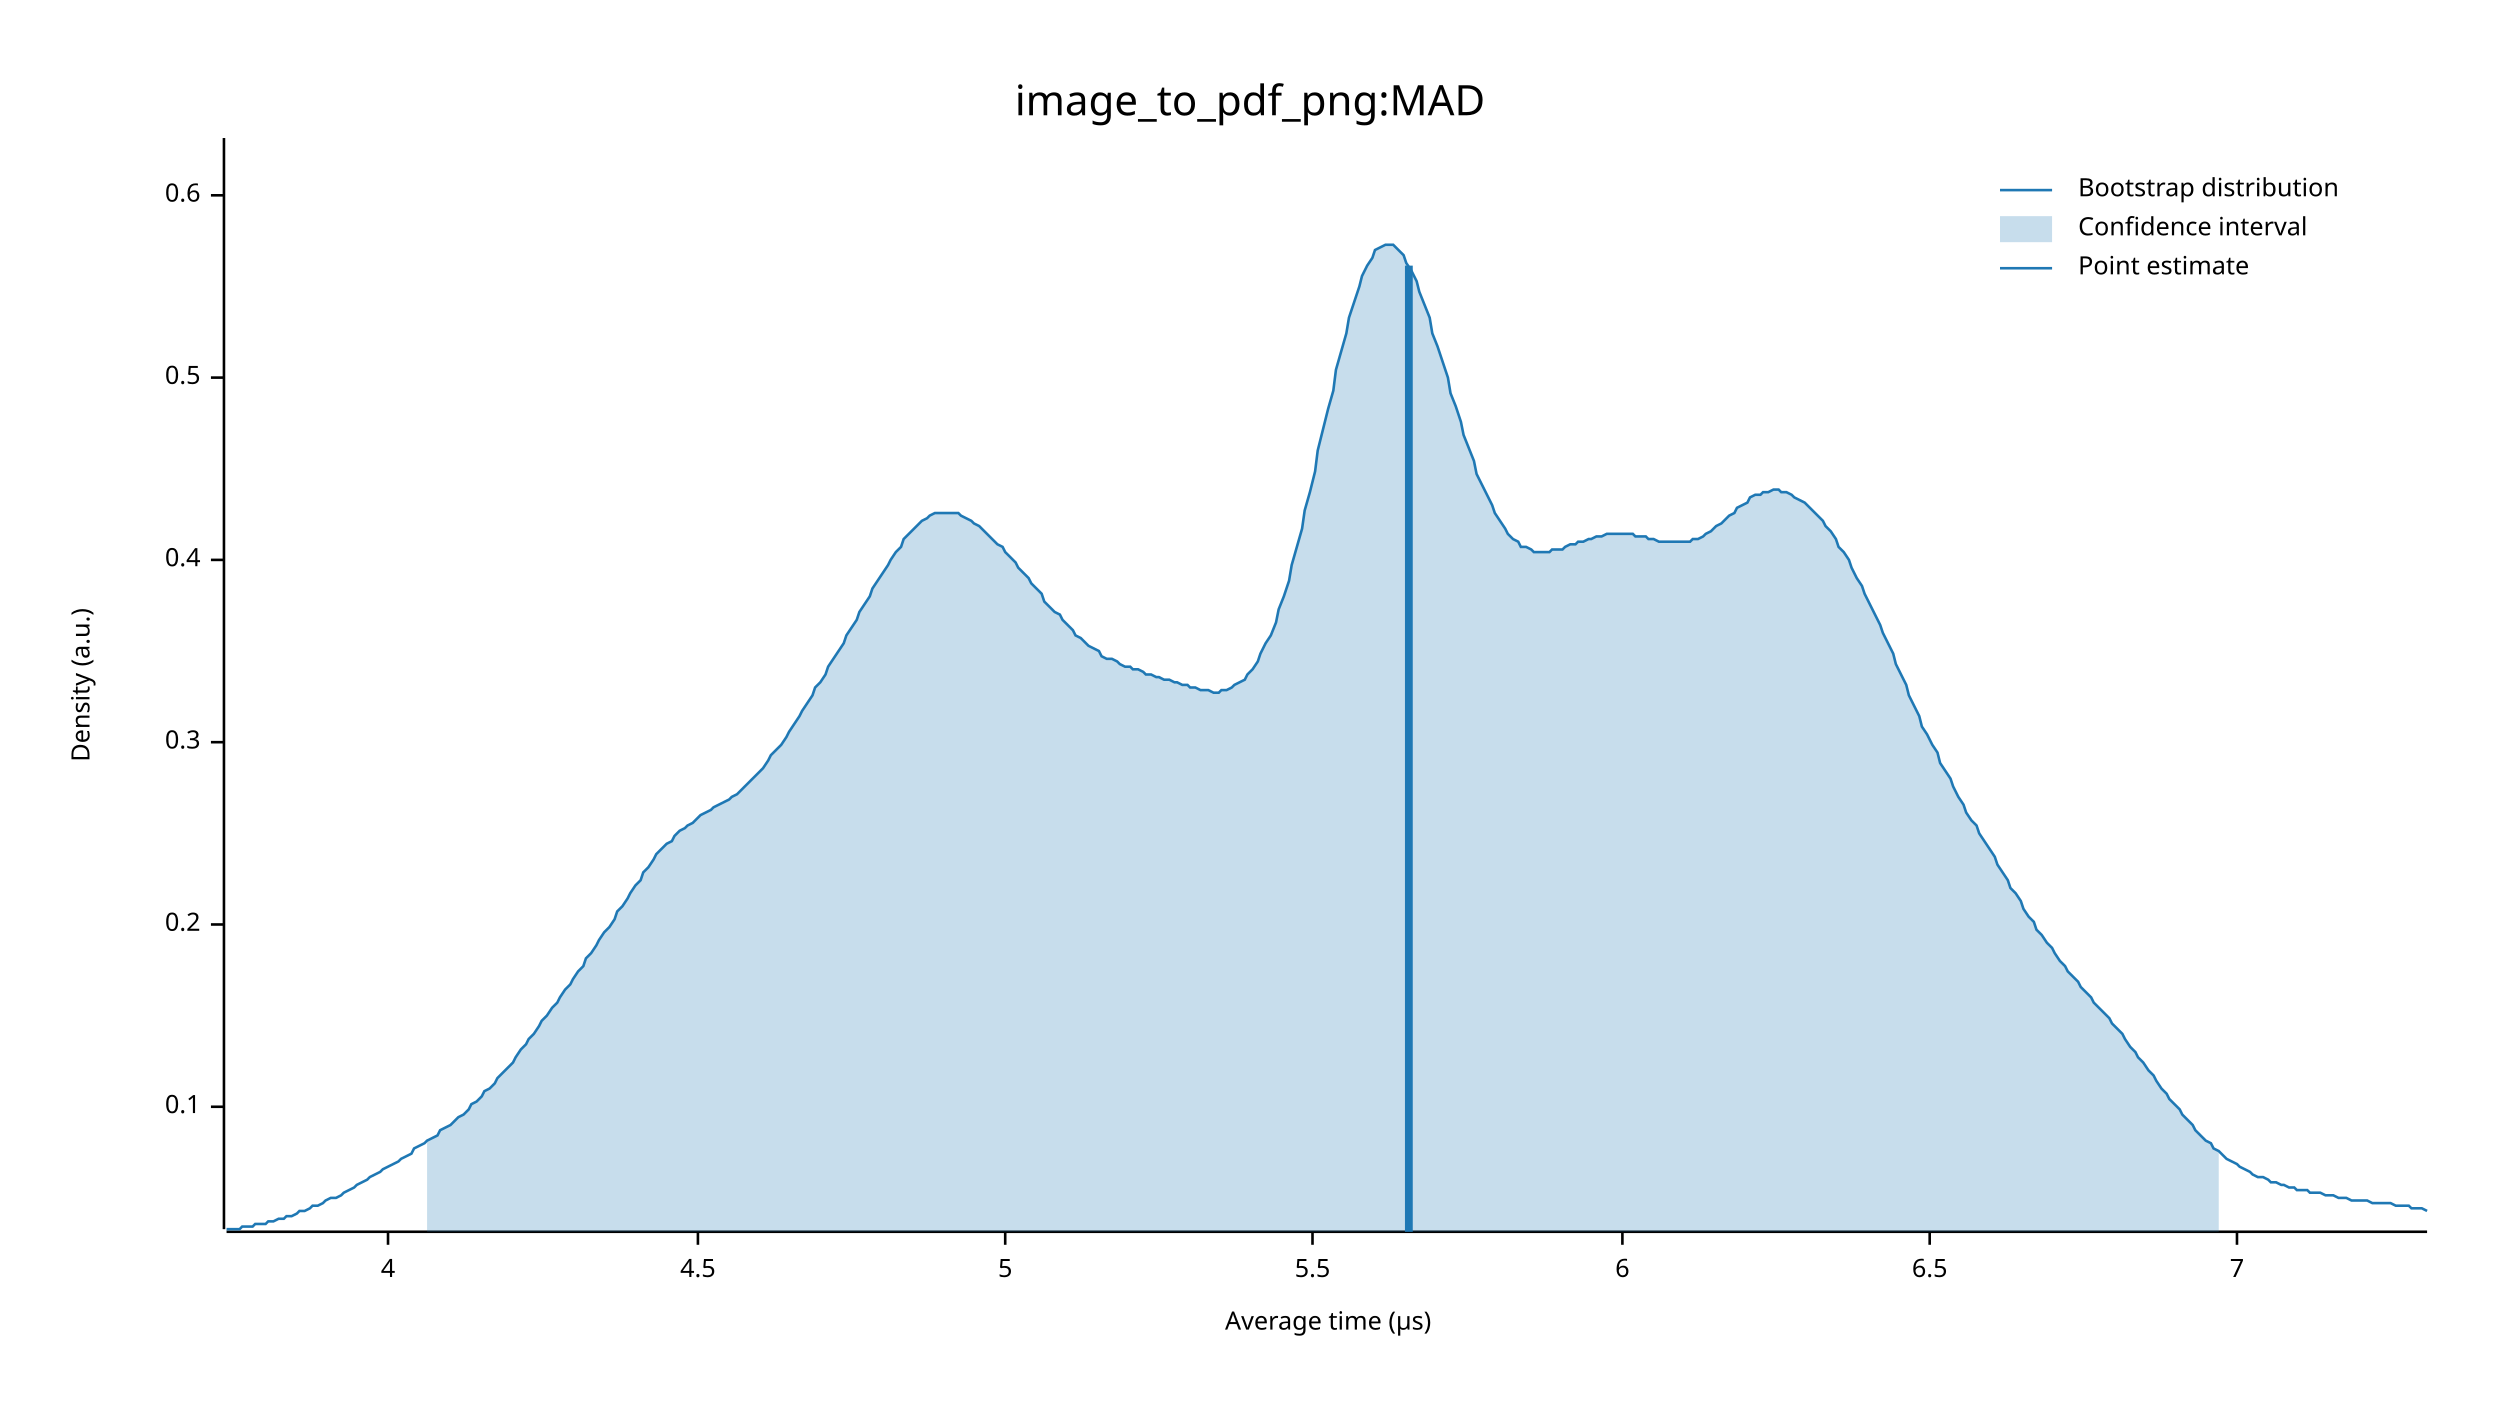
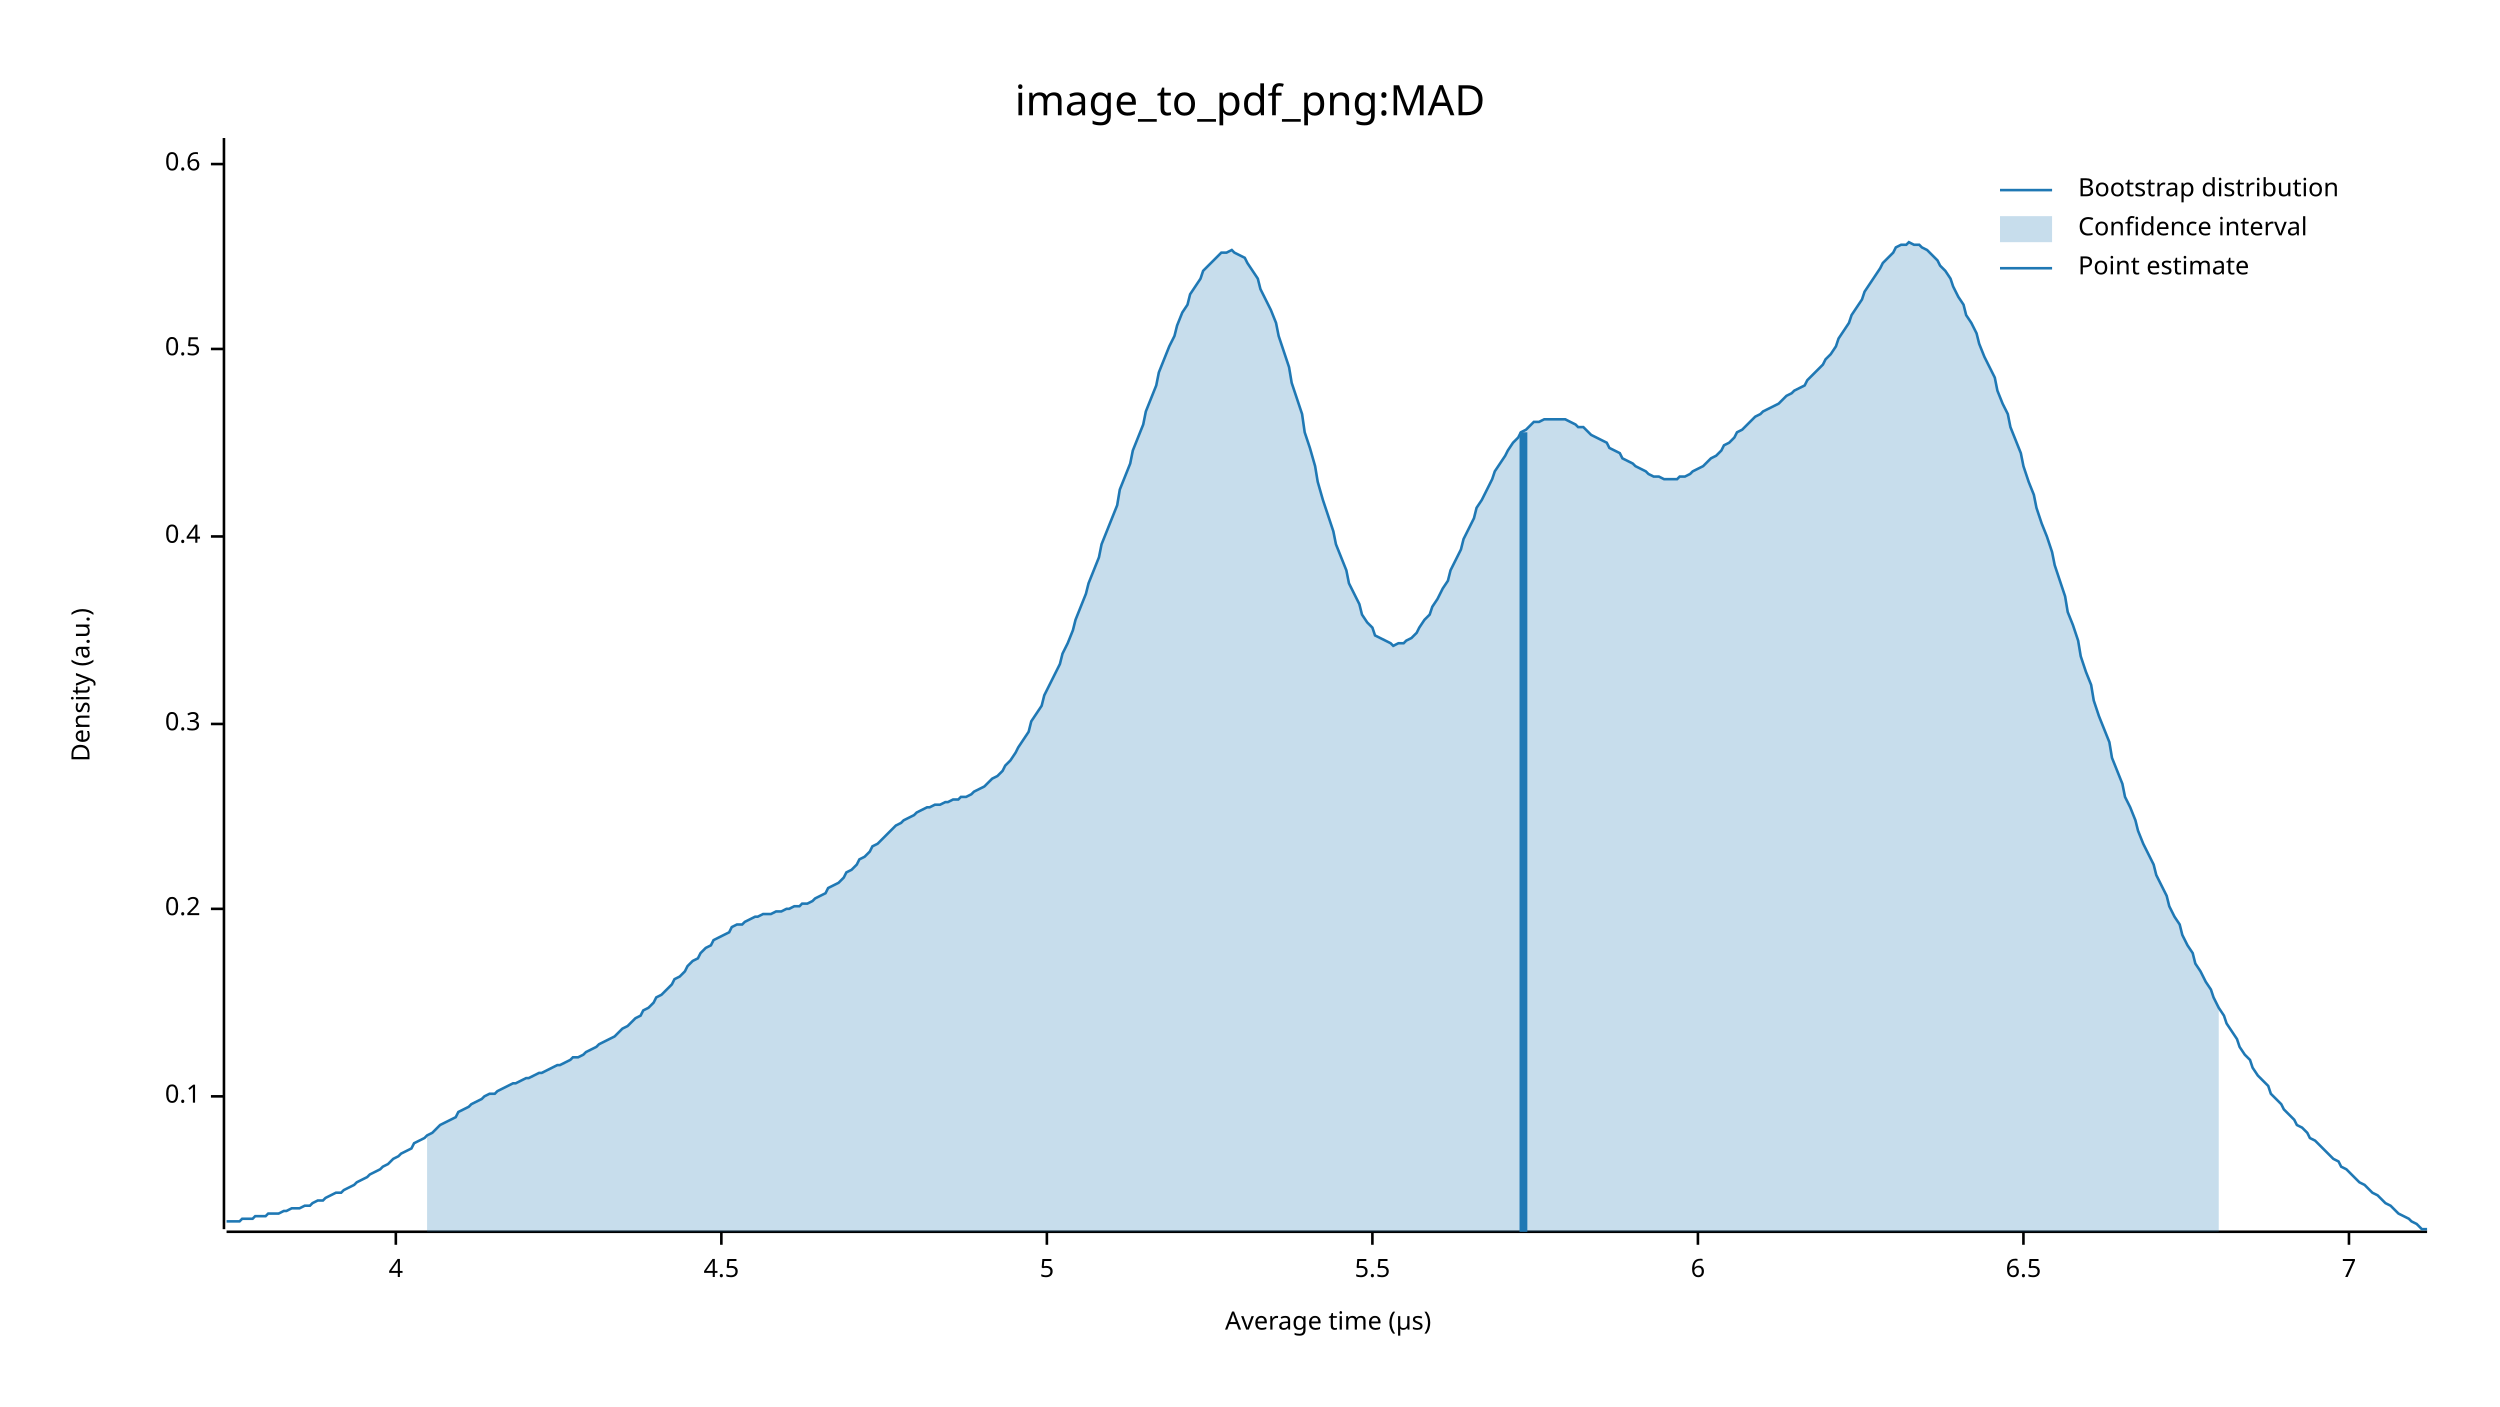
<svg xmlns="http://www.w3.org/2000/svg" width="960" height="540" viewBox="0 0 960 540">
  <text x="480" y="32" dy="0.76em" text-anchor="middle" font-family="sans-serif" font-size="16.129" opacity="1" fill="#000000">
image_to_pdf_png:MAD
</text>
  <text x="27" y="263" dy="0.76em" text-anchor="middle" font-family="sans-serif" font-size="9.677" opacity="1" fill="#000000" transform="rotate(270, 27, 263)">
Density (a.u.)
</text>
  <text x="510" y="513" dy="-0.5ex" text-anchor="middle" font-family="sans-serif" font-size="9.677" opacity="1" fill="#000000">
Average time (µs)
</text>
  <polyline fill="none" opacity="1" stroke="#000000" stroke-width="1" points="86,53 86,472 " />
-   <text x="77" y="425" dy="0.5ex" text-anchor="end" font-family="sans-serif" font-size="9.677" opacity="1" fill="#000000">
+   <text x="77" y="421" dy="0.5ex" text-anchor="end" font-family="sans-serif" font-size="9.677" opacity="1" fill="#000000">
0.1
</text>
-   <polyline fill="none" opacity="1" stroke="#000000" stroke-width="1" points="81,425 86,425 " />
-   <text x="77" y="355" dy="0.5ex" text-anchor="end" font-family="sans-serif" font-size="9.677" opacity="1" fill="#000000">
+   <polyline fill="none" opacity="1" stroke="#000000" stroke-width="1" points="81,421 86,421 " />
+   <text x="77" y="349" dy="0.5ex" text-anchor="end" font-family="sans-serif" font-size="9.677" opacity="1" fill="#000000">
0.2
</text>
-   <polyline fill="none" opacity="1" stroke="#000000" stroke-width="1" points="81,355 86,355 " />
-   <text x="77" y="285" dy="0.5ex" text-anchor="end" font-family="sans-serif" font-size="9.677" opacity="1" fill="#000000">
+   <polyline fill="none" opacity="1" stroke="#000000" stroke-width="1" points="81,349 86,349 " />
+   <text x="77" y="278" dy="0.5ex" text-anchor="end" font-family="sans-serif" font-size="9.677" opacity="1" fill="#000000">
0.3
</text>
-   <polyline fill="none" opacity="1" stroke="#000000" stroke-width="1" points="81,285 86,285 " />
-   <text x="77" y="215" dy="0.5ex" text-anchor="end" font-family="sans-serif" font-size="9.677" opacity="1" fill="#000000">
+   <polyline fill="none" opacity="1" stroke="#000000" stroke-width="1" points="81,278 86,278 " />
+   <text x="77" y="206" dy="0.5ex" text-anchor="end" font-family="sans-serif" font-size="9.677" opacity="1" fill="#000000">
0.4
</text>
-   <polyline fill="none" opacity="1" stroke="#000000" stroke-width="1" points="81,215 86,215 " />
-   <text x="77" y="145" dy="0.5ex" text-anchor="end" font-family="sans-serif" font-size="9.677" opacity="1" fill="#000000">
+   <polyline fill="none" opacity="1" stroke="#000000" stroke-width="1" points="81,206 86,206 " />
+   <text x="77" y="134" dy="0.5ex" text-anchor="end" font-family="sans-serif" font-size="9.677" opacity="1" fill="#000000">
0.5
</text>
-   <polyline fill="none" opacity="1" stroke="#000000" stroke-width="1" points="81,145 86,145 " />
-   <text x="77" y="75" dy="0.5ex" text-anchor="end" font-family="sans-serif" font-size="9.677" opacity="1" fill="#000000">
+   <polyline fill="none" opacity="1" stroke="#000000" stroke-width="1" points="81,134 86,134 " />
+   <text x="77" y="63" dy="0.5ex" text-anchor="end" font-family="sans-serif" font-size="9.677" opacity="1" fill="#000000">
0.6
</text>
-   <polyline fill="none" opacity="1" stroke="#000000" stroke-width="1" points="81,75 86,75 " />
+   <polyline fill="none" opacity="1" stroke="#000000" stroke-width="1" points="81,63 86,63 " />
  <polyline fill="none" opacity="1" stroke="#000000" stroke-width="1" points="87,473 932,473 " />
-   <text x="149" y="483" dy="0.76em" text-anchor="middle" font-family="sans-serif" font-size="9.677" opacity="1" fill="#000000">
+   <text x="152" y="483" dy="0.76em" text-anchor="middle" font-family="sans-serif" font-size="9.677" opacity="1" fill="#000000">
4
</text>
-   <polyline fill="none" opacity="1" stroke="#000000" stroke-width="1" points="149,473 149,478 " />
-   <text x="268" y="483" dy="0.76em" text-anchor="middle" font-family="sans-serif" font-size="9.677" opacity="1" fill="#000000">
+   <polyline fill="none" opacity="1" stroke="#000000" stroke-width="1" points="152,473 152,478 " />
+   <text x="277" y="483" dy="0.76em" text-anchor="middle" font-family="sans-serif" font-size="9.677" opacity="1" fill="#000000">
4.5
</text>
-   <polyline fill="none" opacity="1" stroke="#000000" stroke-width="1" points="268,473 268,478 " />
-   <text x="386" y="483" dy="0.76em" text-anchor="middle" font-family="sans-serif" font-size="9.677" opacity="1" fill="#000000">
+   <polyline fill="none" opacity="1" stroke="#000000" stroke-width="1" points="277,473 277,478 " />
+   <text x="402" y="483" dy="0.76em" text-anchor="middle" font-family="sans-serif" font-size="9.677" opacity="1" fill="#000000">
5
</text>
-   <polyline fill="none" opacity="1" stroke="#000000" stroke-width="1" points="386,473 386,478 " />
-   <text x="504" y="483" dy="0.76em" text-anchor="middle" font-family="sans-serif" font-size="9.677" opacity="1" fill="#000000">
+   <polyline fill="none" opacity="1" stroke="#000000" stroke-width="1" points="402,473 402,478 " />
+   <text x="527" y="483" dy="0.76em" text-anchor="middle" font-family="sans-serif" font-size="9.677" opacity="1" fill="#000000">
5.5
</text>
-   <polyline fill="none" opacity="1" stroke="#000000" stroke-width="1" points="504,473 504,478 " />
-   <text x="623" y="483" dy="0.76em" text-anchor="middle" font-family="sans-serif" font-size="9.677" opacity="1" fill="#000000">
+   <polyline fill="none" opacity="1" stroke="#000000" stroke-width="1" points="527,473 527,478 " />
+   <text x="652" y="483" dy="0.76em" text-anchor="middle" font-family="sans-serif" font-size="9.677" opacity="1" fill="#000000">
6
</text>
-   <polyline fill="none" opacity="1" stroke="#000000" stroke-width="1" points="623,473 623,478 " />
-   <text x="741" y="483" dy="0.76em" text-anchor="middle" font-family="sans-serif" font-size="9.677" opacity="1" fill="#000000">
+   <polyline fill="none" opacity="1" stroke="#000000" stroke-width="1" points="652,473 652,478 " />
+   <text x="777" y="483" dy="0.76em" text-anchor="middle" font-family="sans-serif" font-size="9.677" opacity="1" fill="#000000">
6.5
</text>
-   <polyline fill="none" opacity="1" stroke="#000000" stroke-width="1" points="741,473 741,478 " />
-   <text x="859" y="483" dy="0.76em" text-anchor="middle" font-family="sans-serif" font-size="9.677" opacity="1" fill="#000000">
+   <polyline fill="none" opacity="1" stroke="#000000" stroke-width="1" points="777,473 777,478 " />
+   <text x="902" y="483" dy="0.76em" text-anchor="middle" font-family="sans-serif" font-size="9.677" opacity="1" fill="#000000">
7
</text>
-   <polyline fill="none" opacity="1" stroke="#000000" stroke-width="1" points="859,473 859,478 " />
-   <polyline fill="none" opacity="1" stroke="#1F78B4" stroke-width="1" points="87,472 88,472 90,472 92,472 93,471 95,471 97,471 98,470 100,470 102,470 103,469 105,469 107,468 109,468 110,467 112,467 114,466 115,465 117,465 119,464 120,463 122,463 124,462 125,461 127,460 129,460 131,459 132,458 134,457 136,456 137,455 139,454 141,453 142,452 144,451 146,450 147,449 149,448 151,447 153,446 154,445 156,444 158,443 159,441 161,440 163,439 164,438 166,437 168,436 169,434 171,433 173,432 175,430 176,429 178,428 180,426 181,424 183,423 185,421 186,419 188,418 190,416 191,414 193,412 195,410 197,408 198,406 200,403 202,401 203,399 205,397 207,394 208,392 210,390 212,387 214,385 215,383 217,380 219,378 220,376 222,373 224,371 225,368 227,366 229,363 230,361 232,358 234,356 236,353 237,350 239,348 241,345 242,343 244,340 246,338 247,335 249,333 251,330 252,328 254,326 256,324 258,323 259,321 261,319 263,318 264,317 266,316 268,314 269,313 271,312 273,311 274,310 276,309 278,308 280,307 281,306 283,305 285,303 286,302 288,300 290,298 291,297 293,295 295,292 296,290 298,288 300,286 302,283 303,281 305,278 307,275 308,273 310,270 312,267 313,264 315,262 317,259 318,256 320,253 322,250 324,247 325,244 327,241 329,238 330,235 332,232 334,229 335,226 337,223 339,220 341,217 342,215 344,212 346,210 347,207 349,205 351,203 352,202 354,200 356,199 357,198 359,197 361,197 363,197 364,197 366,197 368,197 369,198 371,199 373,200 374,201 376,202 378,204 379,205 381,207 383,209 385,210 386,212 388,214 390,216 391,218 393,220 395,222 396,224 398,226 400,228 401,231 403,233 405,235 407,236 408,238 410,240 412,242 413,244 415,245 417,247 418,248 420,249 422,250 423,252 425,253 427,253 429,254 430,255 432,256 434,256 435,257 437,257 439,258 440,259 442,259 444,260 445,260 447,261 449,261 451,262 452,262 454,263 456,263 457,264 459,264 461,265 462,265 464,265 466,266 468,266 469,265 471,265 473,264 474,263 476,262 478,261 479,259 481,257 483,254 484,251 486,247 488,244 490,239 491,234 493,229 495,223 496,217 498,210 500,203 501,196 503,189 505,181 506,173 508,165 510,157 512,150 513,142 515,135 517,128 518,122 520,116 522,110 523,106 525,102 527,99 528,96 530,95 532,94 534,94 535,94 537,96 539,98 540,101 542,104 544,108 545,112 547,117 549,122 550,128 552,133 554,139 556,145 557,151 559,156 561,162 562,167 564,172 566,177 567,182 569,186 571,190 573,194 574,197 576,200 578,203 579,205 581,207 583,208 584,210 586,210 588,211 589,212 591,212 593,212 595,212 596,211 598,211 600,211 601,210 603,209 605,209 606,208 608,208 610,207 611,207 613,206 615,206 617,205 618,205 620,205 622,205 623,205 625,205 627,205 628,206 630,206 632,206 633,207 635,207 637,208 639,208 640,208 642,208 644,208 645,208 647,208 649,208 650,207 652,207 654,206 655,205 657,204 659,202 661,201 662,200 664,198 666,197 667,195 669,194 671,193 672,191 674,190 676,190 677,189 679,189 681,188 683,188 684,189 686,189 688,190 689,191 691,192 693,193 694,194 696,196 698,198 700,200 701,202 703,204 705,207 706,210 708,212 710,215 711,218 713,222 715,225 716,228 718,232 720,236 722,240 723,243 725,247 727,251 728,255 730,259 732,263 733,267 735,271 737,275 738,279 740,282 742,286 744,289 745,293 747,296 749,299 750,302 752,306 754,309 755,312 757,315 759,317 760,320 762,323 764,326 766,329 767,332 769,335 771,338 772,341 774,343 776,346 777,349 779,352 781,354 782,357 784,359 786,362 788,364 789,366 791,369 793,371 794,373 796,375 798,377 799,379 801,381 803,383 804,385 806,387 808,389 810,391 811,393 813,395 815,397 816,399 818,402 820,404 821,406 823,408 825,411 827,413 828,415 830,418 832,420 833,422 835,424 837,426 838,428 840,430 842,432 843,434 845,436 847,438 849,439 850,441 852,442 854,444 855,445 857,446 859,447 860,448 862,449 864,450 865,451 867,452 869,452 871,453 872,454 874,454 876,455 877,455 879,456 881,456 882,457 884,457 886,457 887,458 889,458 891,458 893,459 894,459 896,459 898,460 899,460 901,460 903,461 904,461 906,461 908,461 909,461 911,462 913,462 915,462 916,462 918,462 920,463 921,463 923,463 925,463 926,464 928,464 930,464 932,465 " />
-   <polygon opacity="0.25" fill="#1F78B4" points="164,438 166,437 168,436 169,434 171,433 173,432 175,430 176,429 178,428 180,426 181,424 183,423 185,421 186,419 188,418 190,416 191,414 193,412 195,410 197,408 198,406 200,403 202,401 203,399 205,397 207,394 208,392 210,390 212,387 214,385 215,383 217,380 219,378 220,376 222,373 224,371 225,368 227,366 229,363 230,361 232,358 234,356 236,353 237,350 239,348 241,345 242,343 244,340 246,338 247,335 249,333 251,330 252,328 254,326 256,324 258,323 259,321 261,319 263,318 264,317 266,316 268,314 269,313 271,312 273,311 274,310 276,309 278,308 280,307 281,306 283,305 285,303 286,302 288,300 290,298 291,297 293,295 295,292 296,290 298,288 300,286 302,283 303,281 305,278 307,275 308,273 310,270 312,267 313,264 315,262 317,259 318,256 320,253 322,250 324,247 325,244 327,241 329,238 330,235 332,232 334,229 335,226 337,223 339,220 341,217 342,215 344,212 346,210 347,207 349,205 351,203 352,202 354,200 356,199 357,198 359,197 361,197 363,197 364,197 366,197 368,197 369,198 371,199 373,200 374,201 376,202 378,204 379,205 381,207 383,209 385,210 386,212 388,214 390,216 391,218 393,220 395,222 396,224 398,226 400,228 401,231 403,233 405,235 407,236 408,238 410,240 412,242 413,244 415,245 417,247 418,248 420,249 422,250 423,252 425,253 427,253 429,254 430,255 432,256 434,256 435,257 437,257 439,258 440,259 442,259 444,260 445,260 447,261 449,261 451,262 452,262 454,263 456,263 457,264 459,264 461,265 462,265 464,265 466,266 468,266 469,265 471,265 473,264 474,263 476,262 478,261 479,259 481,257 483,254 484,251 486,247 488,244 490,239 491,234 493,229 495,223 496,217 498,210 500,203 501,196 503,189 505,181 506,173 508,165 510,157 512,150 513,142 515,135 517,128 518,122 520,116 522,110 523,106 525,102 527,99 528,96 530,95 532,94 534,94 535,94 537,96 539,98 540,101 542,104 544,108 545,112 547,117 549,122 550,128 552,133 554,139 556,145 557,151 559,156 561,162 562,167 564,172 566,177 567,182 569,186 571,190 573,194 574,197 576,200 578,203 579,205 581,207 583,208 584,210 586,210 588,211 589,212 591,212 593,212 595,212 596,211 598,211 600,211 601,210 603,209 605,209 606,208 608,208 610,207 611,207 613,206 615,206 617,205 618,205 620,205 622,205 623,205 625,205 627,205 628,206 630,206 632,206 633,207 635,207 637,208 639,208 640,208 642,208 644,208 645,208 647,208 649,208 650,207 652,207 654,206 655,205 657,204 659,202 661,201 662,200 664,198 666,197 667,195 669,194 671,193 672,191 674,190 676,190 677,189 679,189 681,188 683,188 684,189 686,189 688,190 689,191 691,192 693,193 694,194 696,196 698,198 700,200 701,202 703,204 705,207 706,210 708,212 710,215 711,218 713,222 715,225 716,228 718,232 720,236 722,240 723,243 725,247 727,251 728,255 730,259 732,263 733,267 735,271 737,275 738,279 740,282 742,286 744,289 745,293 747,296 749,299 750,302 752,306 754,309 755,312 757,315 759,317 760,320 762,323 764,326 766,329 767,332 769,335 771,338 772,341 774,343 776,346 777,349 779,352 781,354 782,357 784,359 786,362 788,364 789,366 791,369 793,371 794,373 796,375 798,377 799,379 801,381 803,383 804,385 806,387 808,389 810,391 811,393 813,395 815,397 816,399 818,402 820,404 821,406 823,408 825,411 827,413 828,415 830,418 832,420 833,422 835,424 837,426 838,428 840,430 842,432 843,434 845,436 847,438 849,439 850,441 852,442 852,473 164,473 " />
-   <polyline fill="none" opacity="1" stroke="#1F78B4" stroke-width="3" points="541,473 541,102 " />
+   <polyline fill="none" opacity="1" stroke="#000000" stroke-width="1" points="902,473 902,478 " />
+   <polyline fill="none" opacity="1" stroke="#1F78B4" stroke-width="1" points="87,469 88,469 90,469 92,469 93,468 95,468 97,468 98,467 100,467 102,467 103,466 105,466 107,466 109,465 110,465 112,464 114,464 115,464 117,463 119,463 120,462 122,461 124,461 125,460 127,459 129,458 131,458 132,457 134,456 136,455 137,454 139,453 141,452 142,451 144,450 146,449 147,448 149,447 151,445 153,444 154,443 156,442 158,441 159,439 161,438 163,437 164,436 166,435 168,433 169,432 171,431 173,430 175,429 176,427 178,426 180,425 181,424 183,423 185,422 186,421 188,420 190,420 191,419 193,418 195,417 197,416 198,416 200,415 202,414 203,414 205,413 207,412 208,412 210,411 212,410 214,409 215,409 217,408 219,407 220,406 222,406 224,405 225,404 227,403 229,402 230,401 232,400 234,399 236,398 237,397 239,395 241,394 242,393 244,391 246,390 247,388 249,387 251,385 252,383 254,382 256,380 258,378 259,376 261,375 263,373 264,371 266,369 268,368 269,366 271,364 273,363 274,361 276,360 278,359 280,358 281,356 283,355 285,355 286,354 288,353 290,352 291,352 293,351 295,351 296,351 298,350 300,350 302,349 303,349 305,348 307,348 308,347 310,347 312,346 313,345 315,344 317,343 318,341 320,340 322,339 324,337 325,335 327,334 329,332 330,330 332,329 334,327 335,325 337,324 339,322 341,320 342,319 344,317 346,316 347,315 349,314 351,313 352,312 354,311 356,310 357,310 359,309 361,309 363,308 364,308 366,307 368,307 369,306 371,306 373,305 374,304 376,303 378,302 379,301 381,299 383,298 385,296 386,294 388,292 390,289 391,287 393,284 395,281 396,277 398,274 400,271 401,267 403,263 405,259 407,255 408,251 410,247 412,242 413,238 415,233 417,228 418,224 420,219 422,214 423,209 425,204 427,199 429,194 430,188 432,183 434,178 435,173 437,168 439,163 440,158 442,153 444,148 445,143 447,138 449,133 451,129 452,125 454,120 456,117 457,113 459,110 461,107 462,104 464,102 466,100 468,98 469,97 471,97 473,96 474,97 476,98 478,99 479,101 481,104 483,107 484,111 486,115 488,119 490,124 491,129 493,135 495,141 496,147 498,153 500,159 501,166 503,172 505,179 506,185 508,192 510,198 512,204 513,209 515,214 517,219 518,224 520,228 522,232 523,236 525,239 527,241 528,244 530,245 532,246 534,247 535,248 537,247 539,247 540,246 542,245 544,243 545,241 547,238 549,236 550,233 552,230 554,226 556,223 557,219 559,215 561,211 562,207 564,203 566,199 567,195 569,192 571,188 573,184 574,181 576,178 578,175 579,173 581,170 583,168 584,166 586,165 588,163 589,162 591,162 593,161 595,161 596,161 598,161 600,161 601,161 603,162 605,163 606,164 608,164 610,166 611,167 613,168 615,169 617,170 618,172 620,173 622,174 623,176 625,177 627,178 628,179 630,180 632,181 633,182 635,183 637,183 639,184 640,184 642,184 644,184 645,183 647,183 649,182 650,181 652,180 654,179 655,178 657,176 659,175 661,173 662,171 664,170 666,168 667,166 669,165 671,163 672,162 674,160 676,159 677,158 679,157 681,156 683,155 684,154 686,152 688,151 689,150 691,149 693,148 694,146 696,144 698,142 700,140 701,138 703,136 705,133 706,130 708,127 710,124 711,121 713,118 715,115 716,112 718,109 720,106 722,103 723,101 725,99 727,97 728,95 730,94 732,94 733,93 735,94 737,94 738,95 740,96 742,98 744,100 745,102 747,104 749,107 750,110 752,114 754,117 755,121 757,124 759,128 760,132 762,137 764,141 766,145 767,150 769,155 771,159 772,164 774,169 776,174 777,179 779,185 781,190 782,195 784,201 786,206 788,212 789,217 791,223 793,229 794,235 796,240 798,246 799,252 801,258 803,263 804,269 806,275 808,280 810,285 811,291 813,296 815,301 816,306 818,310 820,315 821,319 823,324 825,328 827,332 828,336 830,340 832,344 833,348 835,352 837,355 838,359 840,363 842,366 843,370 845,373 847,377 849,380 850,383 852,387 854,390 855,393 857,396 859,399 860,402 862,405 864,407 865,410 867,413 869,415 871,417 872,420 874,422 876,424 877,426 879,428 881,430 882,432 884,433 886,435 887,437 889,438 891,440 893,442 894,443 896,445 898,446 899,448 901,449 903,451 904,452 906,454 908,455 909,456 911,458 913,459 915,461 916,462 918,463 920,465 921,466 923,467 925,468 926,469 928,470 930,472 932,472 " />
+   <polygon opacity="0.25" fill="#1F78B4" points="164,436 166,435 168,433 169,432 171,431 173,430 175,429 176,427 178,426 180,425 181,424 183,423 185,422 186,421 188,420 190,420 191,419 193,418 195,417 197,416 198,416 200,415 202,414 203,414 205,413 207,412 208,412 210,411 212,410 214,409 215,409 217,408 219,407 220,406 222,406 224,405 225,404 227,403 229,402 230,401 232,400 234,399 236,398 237,397 239,395 241,394 242,393 244,391 246,390 247,388 249,387 251,385 252,383 254,382 256,380 258,378 259,376 261,375 263,373 264,371 266,369 268,368 269,366 271,364 273,363 274,361 276,360 278,359 280,358 281,356 283,355 285,355 286,354 288,353 290,352 291,352 293,351 295,351 296,351 298,350 300,350 302,349 303,349 305,348 307,348 308,347 310,347 312,346 313,345 315,344 317,343 318,341 320,340 322,339 324,337 325,335 327,334 329,332 330,330 332,329 334,327 335,325 337,324 339,322 341,320 342,319 344,317 346,316 347,315 349,314 351,313 352,312 354,311 356,310 357,310 359,309 361,309 363,308 364,308 366,307 368,307 369,306 371,306 373,305 374,304 376,303 378,302 379,301 381,299 383,298 385,296 386,294 388,292 390,289 391,287 393,284 395,281 396,277 398,274 400,271 401,267 403,263 405,259 407,255 408,251 410,247 412,242 413,238 415,233 417,228 418,224 420,219 422,214 423,209 425,204 427,199 429,194 430,188 432,183 434,178 435,173 437,168 439,163 440,158 442,153 444,148 445,143 447,138 449,133 451,129 452,125 454,120 456,117 457,113 459,110 461,107 462,104 464,102 466,100 468,98 469,97 471,97 473,96 474,97 476,98 478,99 479,101 481,104 483,107 484,111 486,115 488,119 490,124 491,129 493,135 495,141 496,147 498,153 500,159 501,166 503,172 505,179 506,185 508,192 510,198 512,204 513,209 515,214 517,219 518,224 520,228 522,232 523,236 525,239 527,241 528,244 530,245 532,246 534,247 535,248 537,247 539,247 540,246 542,245 544,243 545,241 547,238 549,236 550,233 552,230 554,226 556,223 557,219 559,215 561,211 562,207 564,203 566,199 567,195 569,192 571,188 573,184 574,181 576,178 578,175 579,173 581,170 583,168 584,166 586,165 588,163 589,162 591,162 593,161 595,161 596,161 598,161 600,161 601,161 603,162 605,163 606,164 608,164 610,166 611,167 613,168 615,169 617,170 618,172 620,173 622,174 623,176 625,177 627,178 628,179 630,180 632,181 633,182 635,183 637,183 639,184 640,184 642,184 644,184 645,183 647,183 649,182 650,181 652,180 654,179 655,178 657,176 659,175 661,173 662,171 664,170 666,168 667,166 669,165 671,163 672,162 674,160 676,159 677,158 679,157 681,156 683,155 684,154 686,152 688,151 689,150 691,149 693,148 694,146 696,144 698,142 700,140 701,138 703,136 705,133 706,130 708,127 710,124 711,121 713,118 715,115 716,112 718,109 720,106 722,103 723,101 725,99 727,97 728,95 730,94 732,94 733,93 735,94 737,94 738,95 740,96 742,98 744,100 745,102 747,104 749,107 750,110 752,114 754,117 755,121 757,124 759,128 760,132 762,137 764,141 766,145 767,150 769,155 771,159 772,164 774,169 776,174 777,179 779,185 781,190 782,195 784,201 786,206 788,212 789,217 791,223 793,229 794,235 796,240 798,246 799,252 801,258 803,263 804,269 806,275 808,280 810,285 811,291 813,296 815,301 816,306 818,310 820,315 821,319 823,324 825,328 827,332 828,336 830,340 832,344 833,348 835,352 837,355 838,359 840,363 842,366 843,370 845,373 847,377 849,380 850,383 852,387 852,473 164,473 " />
+   <polyline fill="none" opacity="1" stroke="#1F78B4" stroke-width="3" points="585,473 585,166 " />
  <text x="798" y="68" dy="0.76em" text-anchor="start" font-family="sans-serif" font-size="9.677" opacity="1" fill="#000000">
Bootstrap distribution
</text>
  <text x="798" y="83" dy="0.76em" text-anchor="start" font-family="sans-serif" font-size="9.677" opacity="1" fill="#000000">
Confidence interval
</text>
  <text x="798" y="98" dy="0.76em" text-anchor="start" font-family="sans-serif" font-size="9.677" opacity="1" fill="#000000">
Point estimate
</text>
  <polyline fill="none" opacity="1" stroke="#1F78B4" stroke-width="1" points="768,73 788,73 " />
  <rect x="768" y="83" width="20" height="10" opacity="0.25" fill="#1F78B4" stroke="none" />
  <polyline fill="none" opacity="1" stroke="#1F78B4" stroke-width="1" points="768,103 788,103 " />
</svg>
